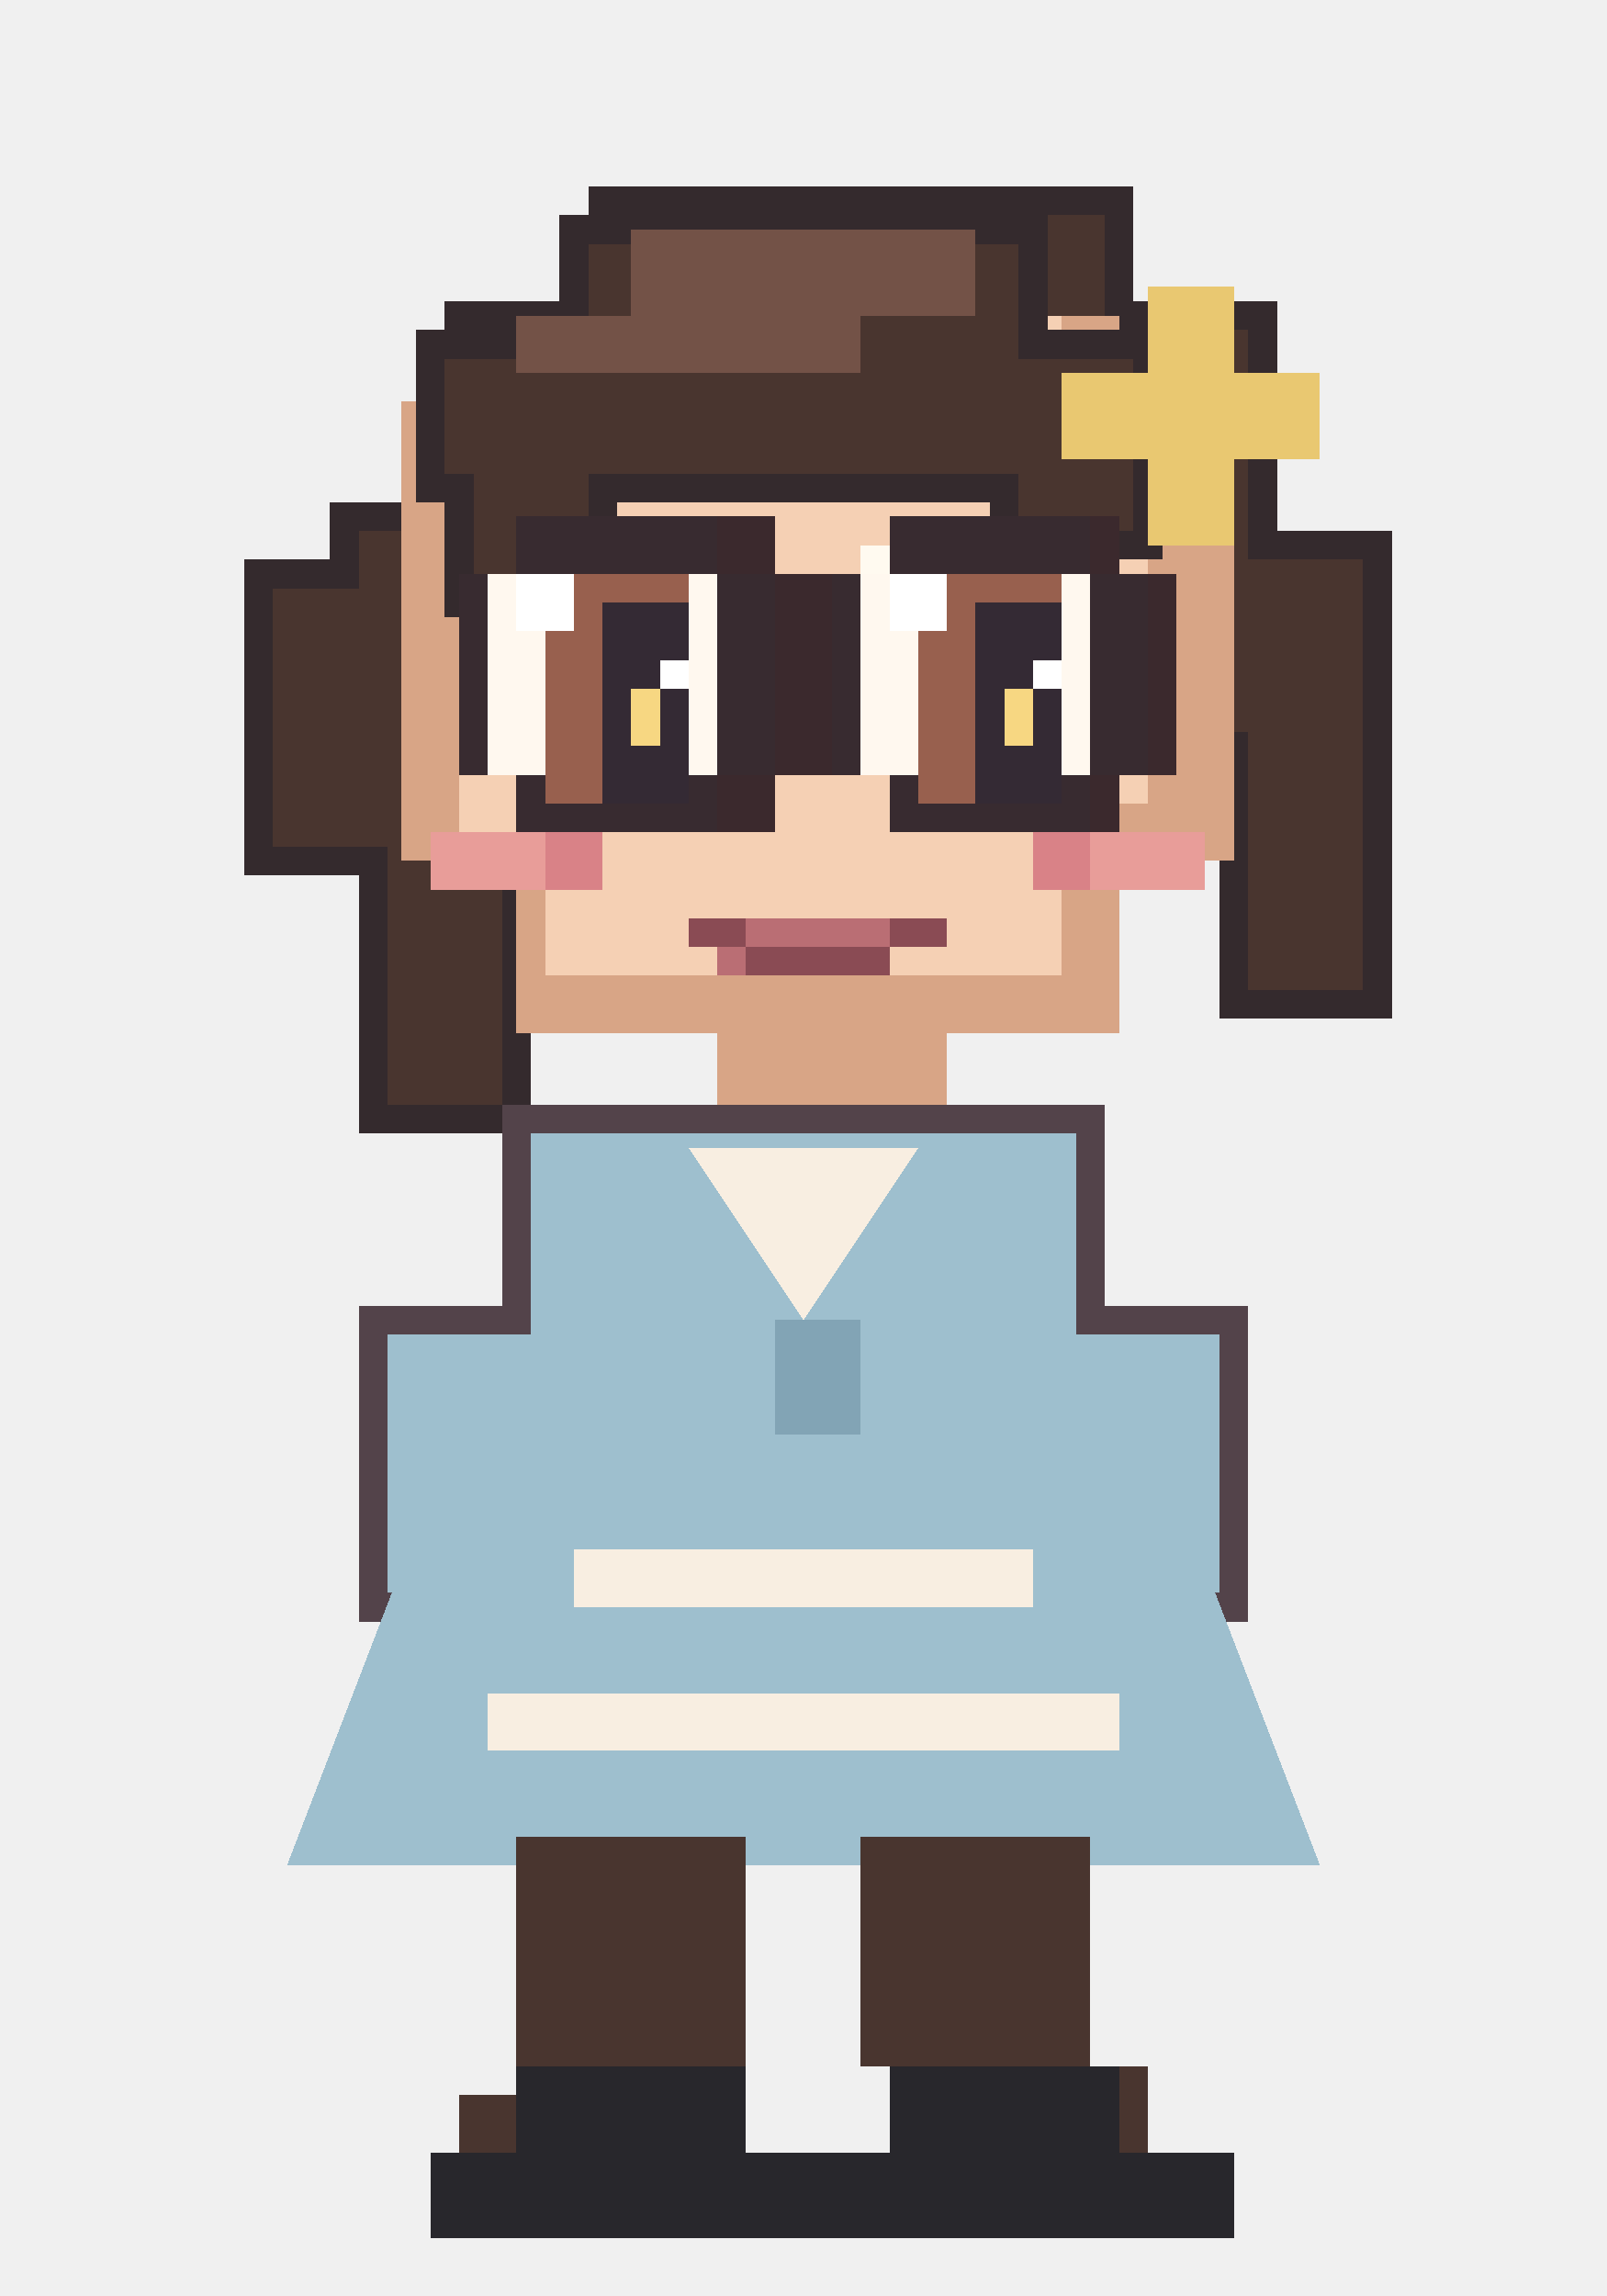
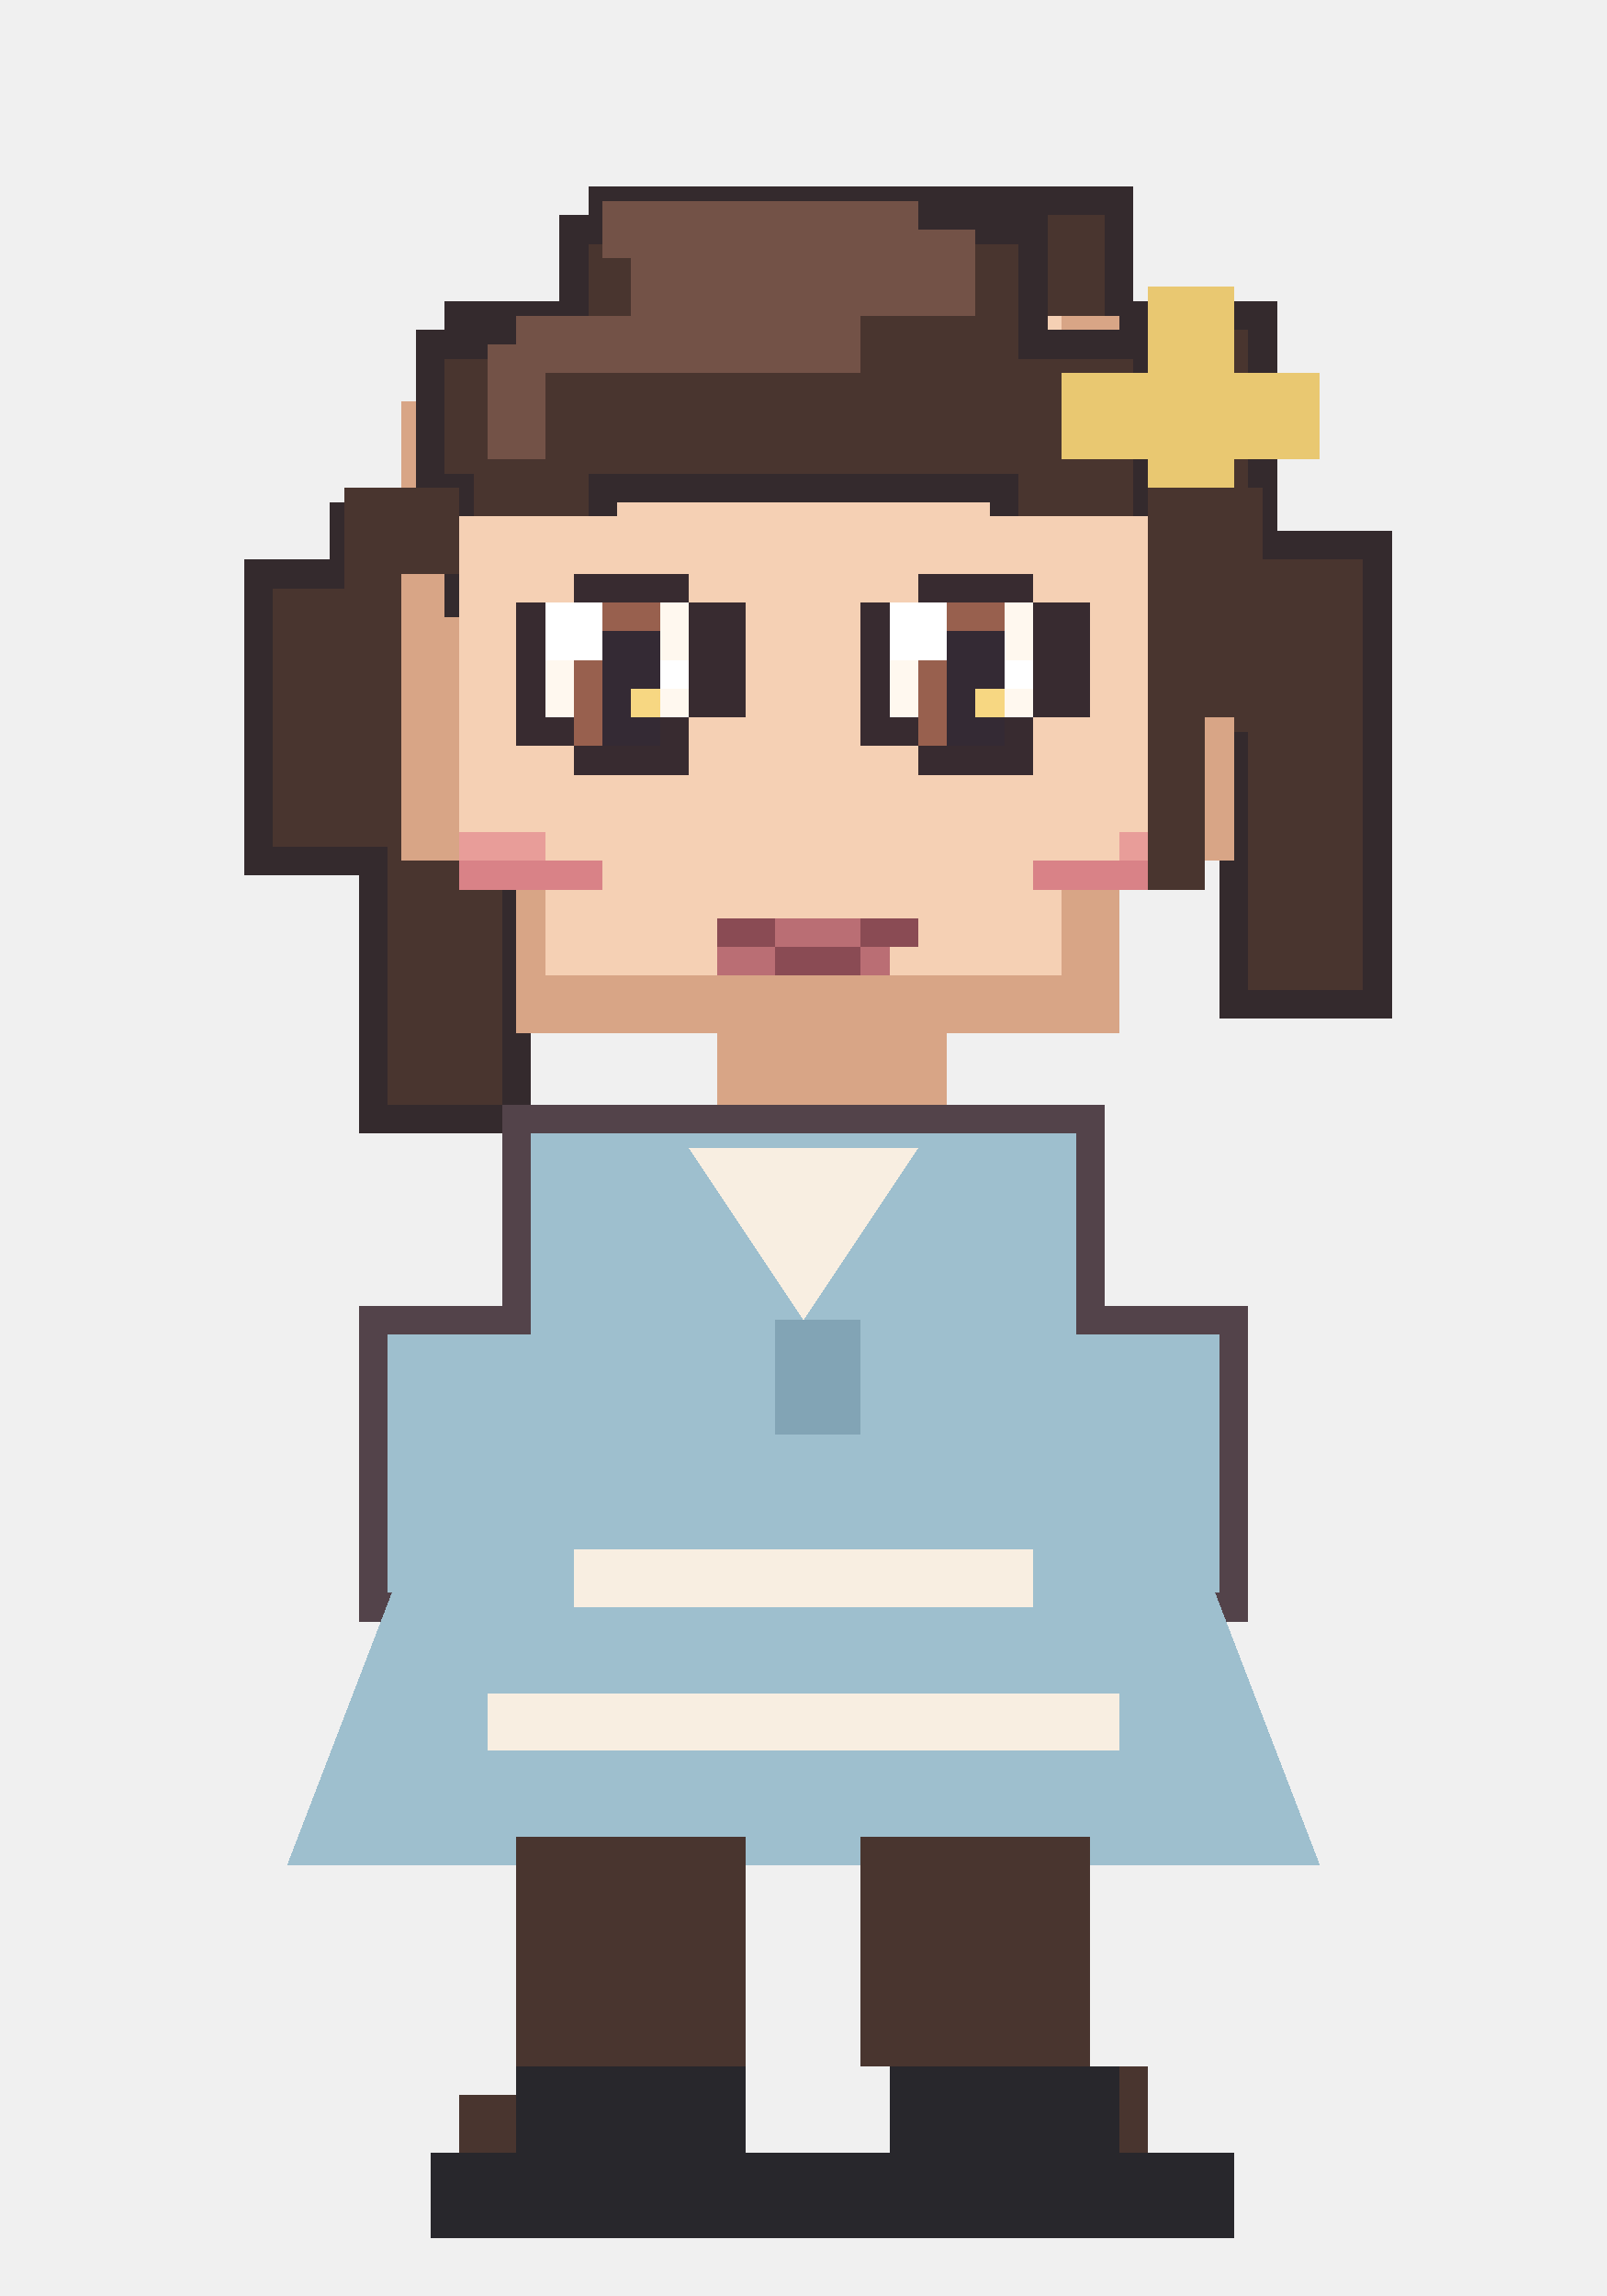
<svg xmlns="http://www.w3.org/2000/svg" viewBox="0 0 56 80" shape-rendering="crispEdges">
  <path fill="#49352f" stroke="#342a2d" stroke-width="1" d="M12 18h4v-7h5V7h18v4h5v8h4v16h-5v-9h-3v-5H18v18h-5v-9H9V20h3z" />
  <path fill="#d8a586" d="M25 34h8v7h-8z" />
  <path fill="#f5d0b4" d="M19 39h5v8h-4v8h-5v-9h4z M32 39h5v7h4v10h-5v-8h-4z" />
  <path fill="#9ebfce" stroke="#53434a" stroke-width="1" d="M18 39h20v7h5v10H13V46h5z" />
  <path fill="#9ebfce" d="M15 52h26l5 13H10z" />
  <path fill="#f8eee1" d="M20 54h16v2H20z M17 59h22v2H17z" />
  <path fill="#f8eee1" d="M24 40h8l-4 6z" />
  <path fill="#82a4b5" d="M27 46h3v4h-3z" />
  <path fill="#49352f" d="M18 64h8v8h-3v4h-7v-3h2z M30 64h8v8h2v4h-8v-4h-2z" />
  <path fill="#28272c" d="M18 72h8v3h3v3H15v-3h3z M31 72h8v3h4v3H29v-3h2z" />
  <path fill="#d8a586" d="M14 14h4v-3h21v3h4v16h-4v6H18v-6h-4z" />
  <path fill="#f5d0b4" d="M17 13h4v-2h16v3h3v14h-3v6H19v-5h-3V16h1z" />
  <path fill="#49352f" stroke="#342a2d" stroke-width="1" d="M15 17v-5h5V8h16v4h4v7h-5v-2H21v4h-5v-4z" />
  <path fill="#735247" d="M18 11h4V8h12v3h-4v2H18z" />
  <path fill="#3b292d" d="M17 20h2v-2h8v2h2v7h-2v2h-8v-2h-2z M29 20h2v-2h8v2h2v7h-2v2h-8v-2h-2z" />
  <path fill="#774455" d="M20 20h5v7h-5z M32 20h5v7h-5z" />
  <path fill="#fffaf0" d="M18 19h3v3h-3z M30 19h3v3h-3z" />
  <path fill="#f6d993" d="M24 22h2v2h-2z M36 22h2v2h-2z" />
  <path fill="#d98287" d="M16 29h5v2h-5z M36 29h5v2h-5z" />
  <path fill="#ba6e74" d="M25 32h6v2h-6z" />
  <path fill="#e9c871" d="M40 10h3v3h3v3h-3v3h-3v-3h-3v-3h3z" />
  <g shape-rendering="crispEdges" aria-hidden="true">
-     <path fill="#382b30" d="M16 20h2v-2h7v2h2v7h-2v2h-7v-2h-2z M29 20h2v-2h7v2h2v7h-2v2h-7v-2h-2z" />
-     <path fill="#fff8ef" d="M17 20h8v7h-8z M30 20h8v7h-8z" />
-     <path fill="#98604e" d="M19 20h5v8h-5z M32 20h5v8h-5z" />
-     <path fill="#342a34" d="M21 21h3v7h-3z M34 21h3v7h-3z" />
-     <path fill="#ffffff" d="M18 20h2v2h-2z M31 20h2v2h-2z M23 23h1v1h-1z M36 23h1v1h-1z" />
-     <path fill="#f7d782" d="M22 24h1v2h-1z M35 24h1v2h-1z" />
-     <path fill="#e89d99" d="M15 29h4v2h-4z M38 29h4v2h-4z" />
-     <path fill="#8a4b54" d="M24 32h2v1h-2z M26 33h5v1h-5z M31 32h2v1h-2z" />
+     <path fill="#f5d0b4" d="M16 18h26v12H16z" />
+     <path fill="#382b30" d="M18 21h2v-1h4v1h2v4h-2v2h-4v-1h-2z M30 21h2v-1h4v1h2v4h-2v2h-4v-1h-2z" />
+     <path fill="#fff8ef" d="M19 21h5v4h-5z M31 21h5v4h-5z" />
+     <path fill="#98604e" d="M20 21h3v5h-3z M32 21h3v5h-3z" />
+     <path fill="#342a34" d="M21 22h2v4h-2z M33 22h2v4h-2z" />
+     <path fill="#ffffff" d="M19 21h2v2h-2z M31 21h2v2h-2z M23 23h1v1h-1z M35 23h1v1h-1z" />
+     <path fill="#f7d782" d="M22 24h1v1h-1z M34 24h1v1h-1z" />
+     <path fill="#e89d99" d="M16 29h3v1h-3z M39 29h3v1h-3z" />
+     <path fill="#8a4b54" d="M25 32h2v1h-2z M27 33h3v1h-3z M30 32h2v1h-2z" />
+   </g>
+   <g shape-rendering="crispEdges" aria-hidden="true">
+     <path fill="#49352f" d="M12 17h4v3h-2v9h-2z M40 17h4v8h-2v6h-2z" />
+     <path fill="#735247" d="M21 7h11v2H21z M17 12h2v4h-2z" />
  </g>
</svg>
